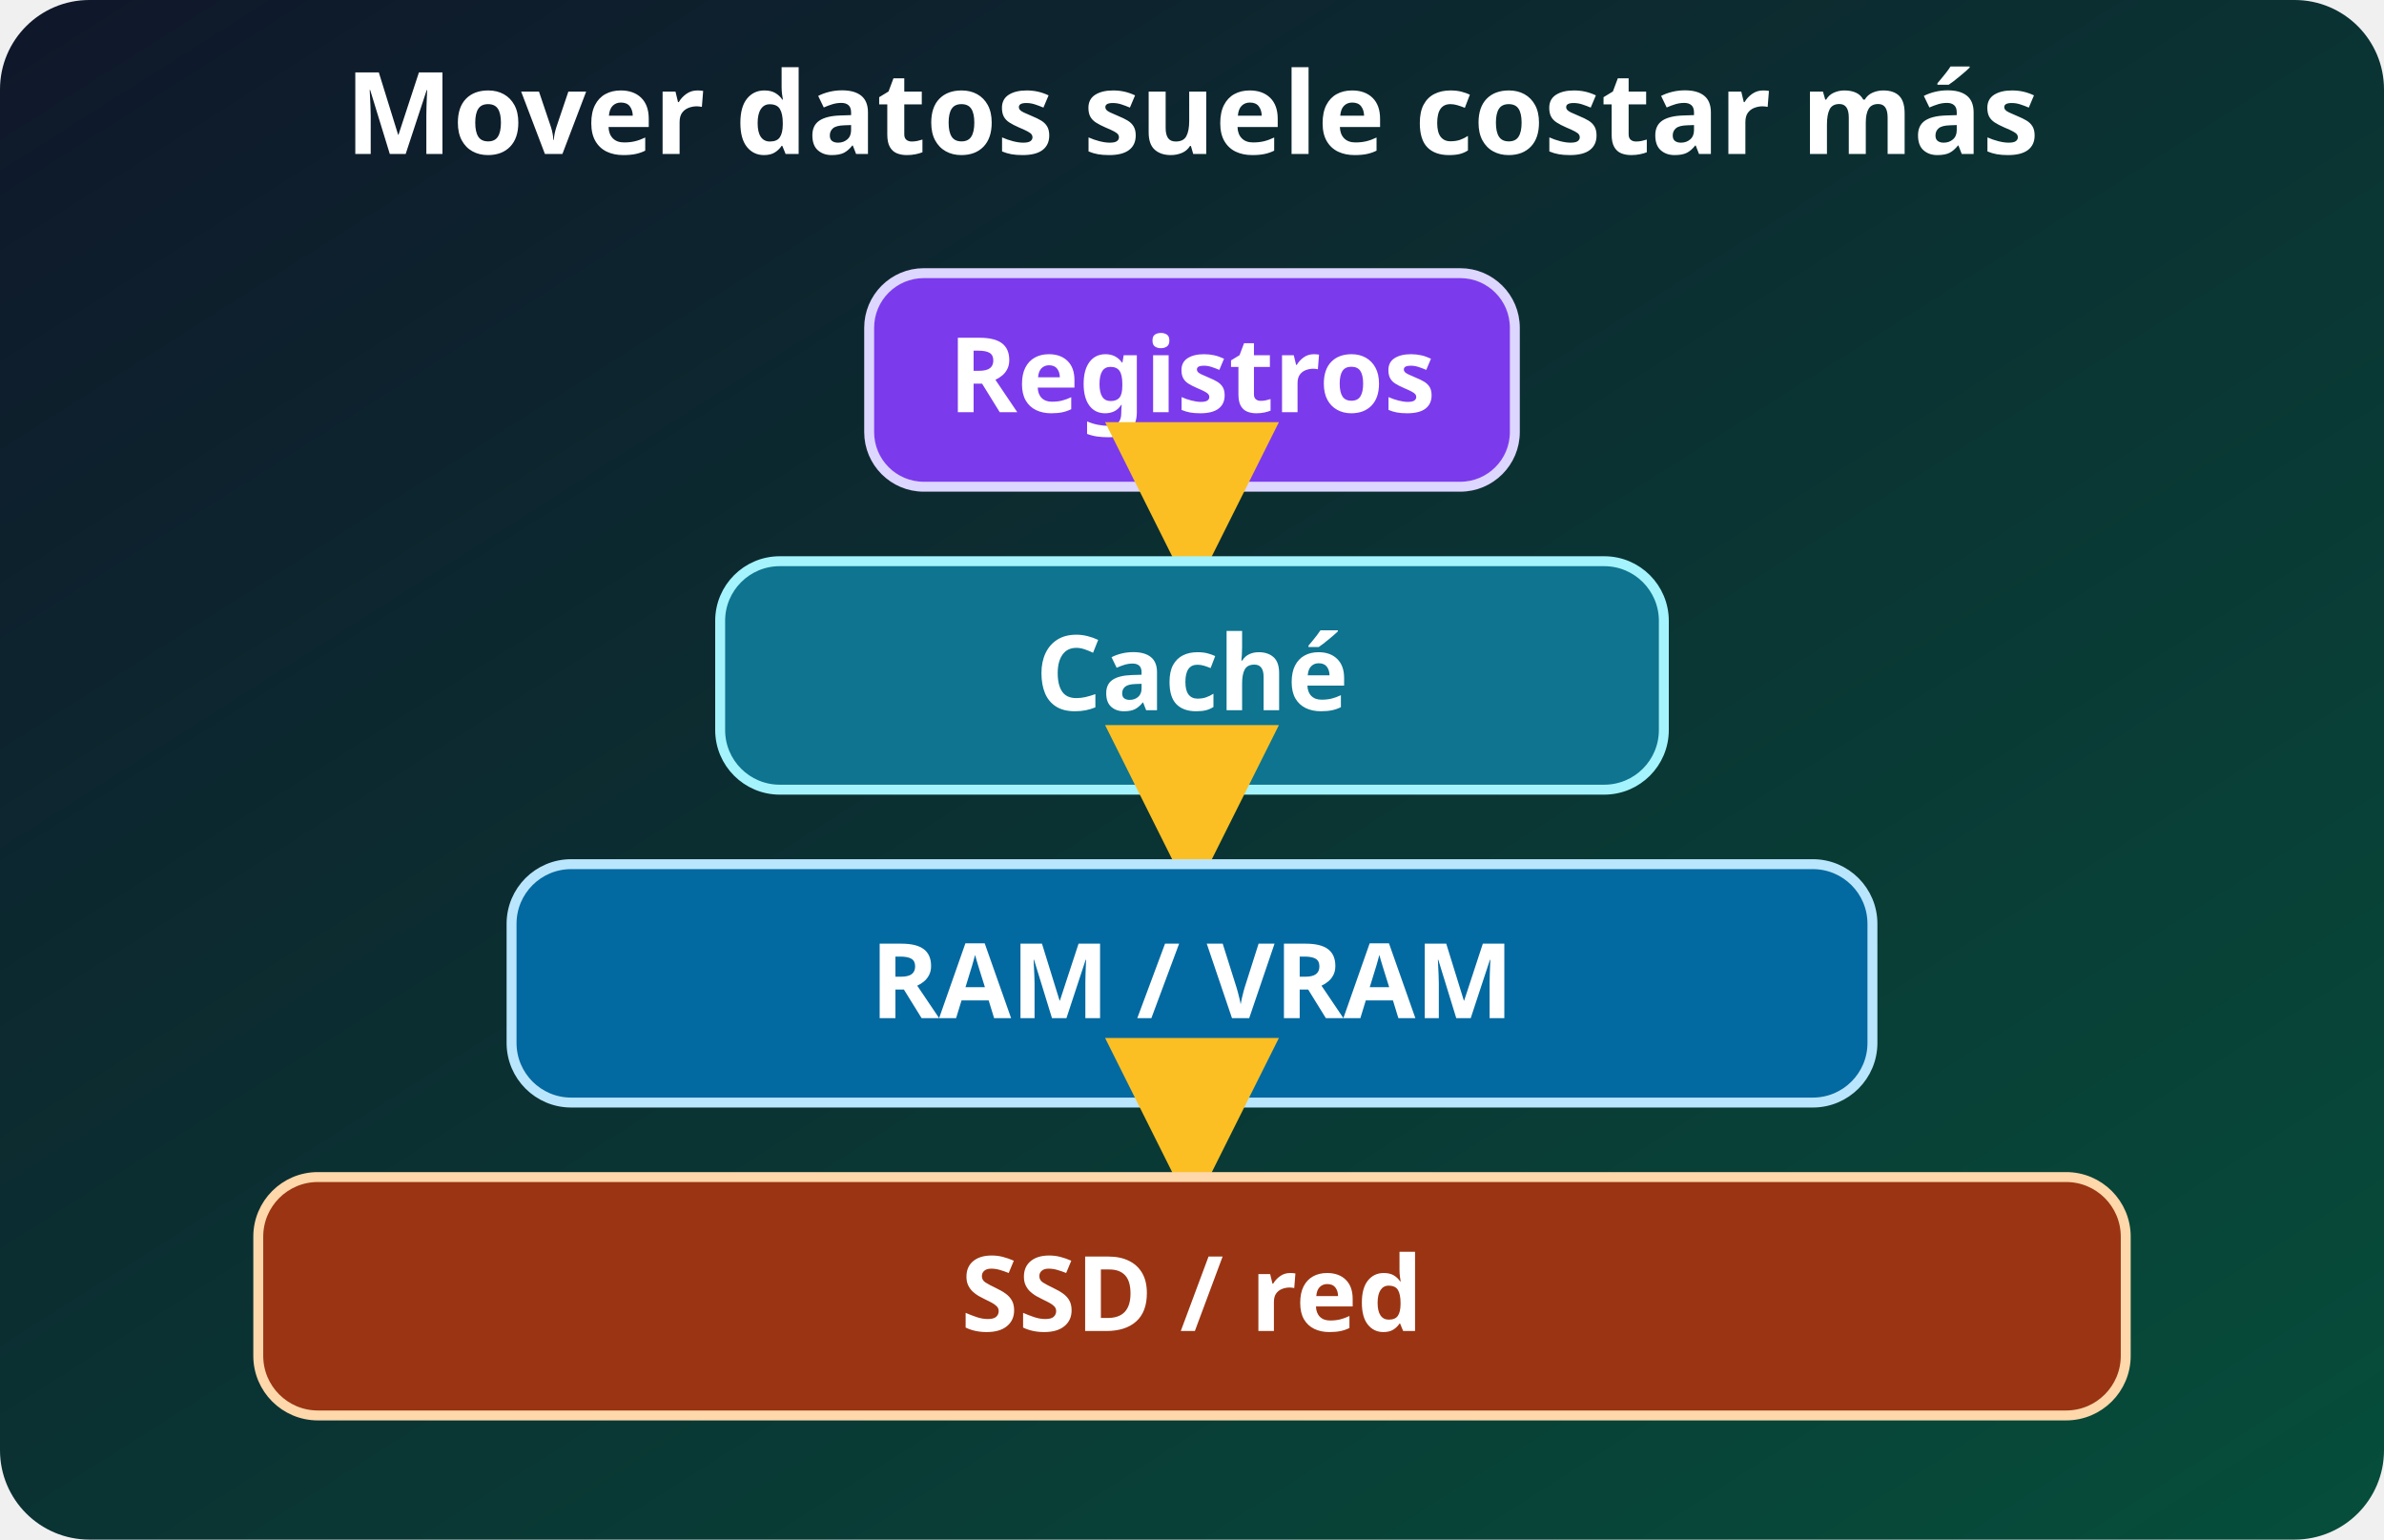
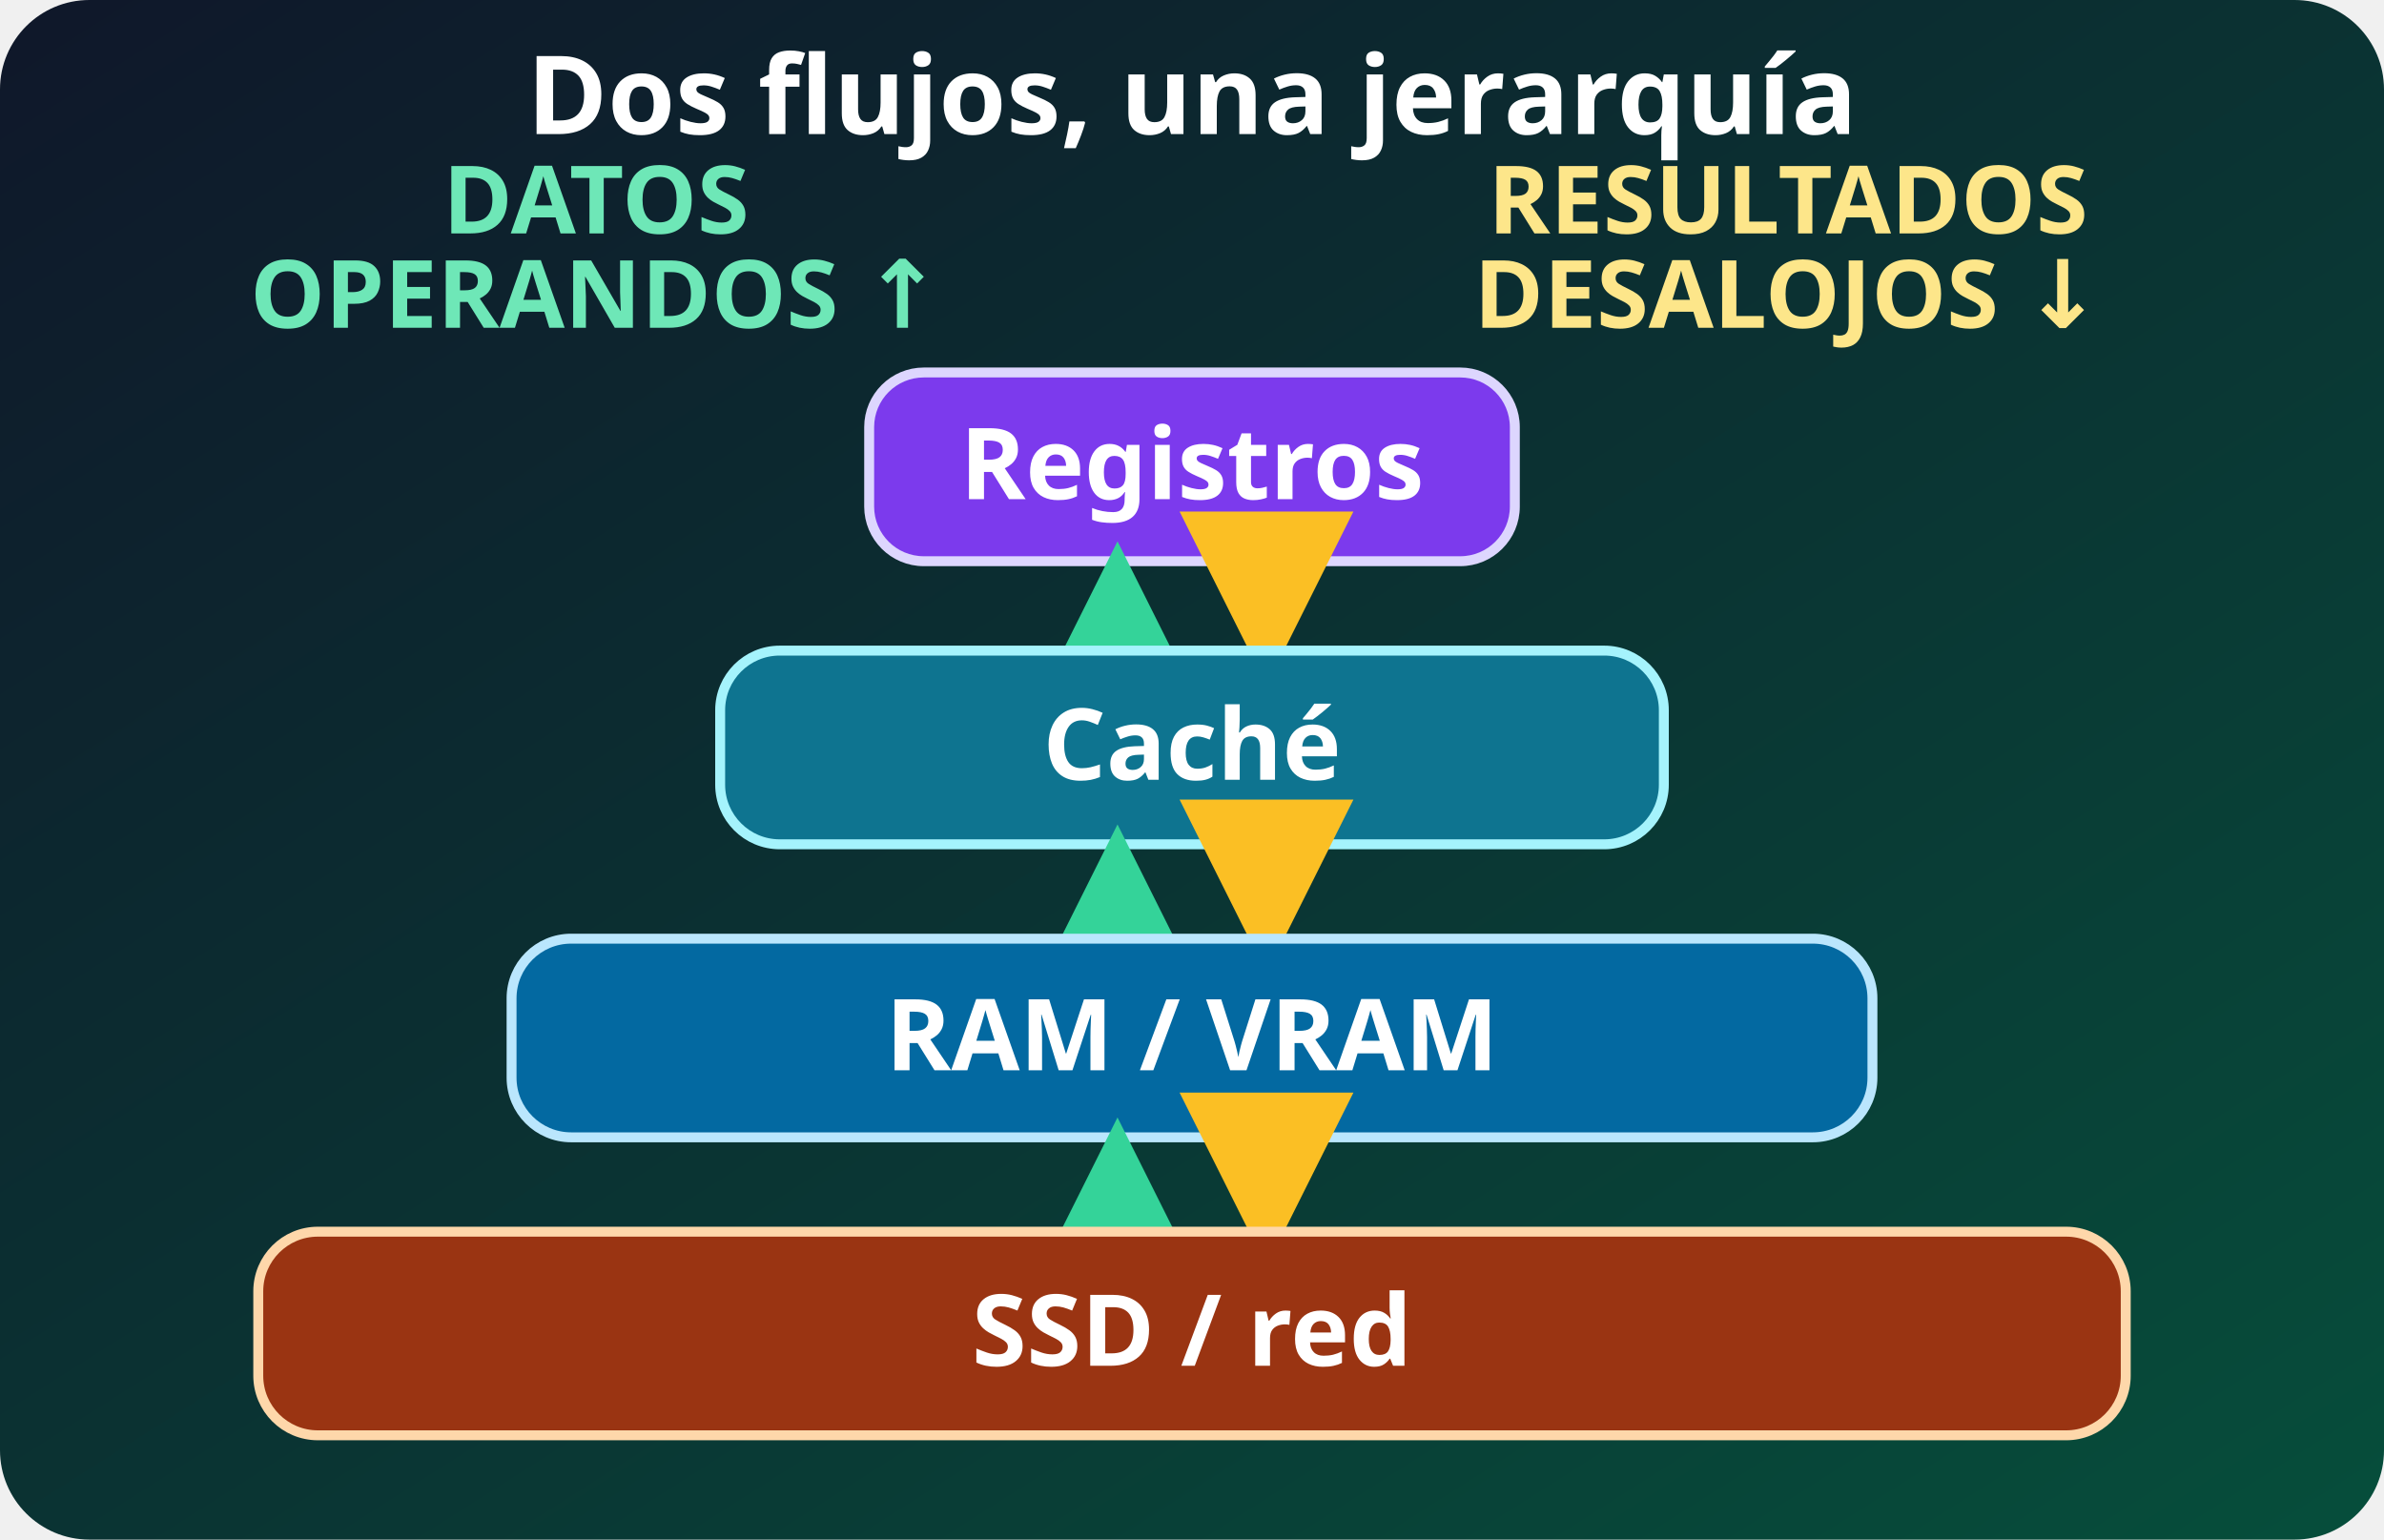
<svg xmlns="http://www.w3.org/2000/svg" viewBox="0 0 960 620" role="img" aria-labelledby="mem-title mem-desc" preserveAspectRatio="xMidYMid meet">
  <defs>
    <linearGradient id="bg" x1="0" y1="0" x2="1" y2="1">
      <stop stop-color="#0f172a" />
      <stop offset="1" stop-color="#064e3b" />
    </linearGradient>
-     <marker id="a" markerWidth="10" markerHeight="10" refX="8" refY="5" orient="auto">
+     <marker id="up" markerWidth="10" markerHeight="10" refX="8" refY="5" orient="auto">
+       <path d="M0 0 10 5 0 10Z" fill="#34d399" />
+     </marker>
+     <marker id="down" markerWidth="10" markerHeight="10" refX="8" refY="5" orient="auto">
      <path d="M0 0 10 5 0 10Z" fill="#fbbf24" />
    </marker>
  </defs>
-   <style>.head{font:700 46px system-ui,sans-serif;fill:#fff;text-anchor:middle}.label{font:700 42px system-ui,sans-serif;fill:#fff;text-anchor:middle}.box{stroke-width:4}.arrow{fill:none;stroke:#fbbf24;stroke-width:7;marker-end:url(#a)}</style>
+   <style>.head{font:700 44px system-ui,sans-serif;fill:#fff;text-anchor:middle}.direction{font:700 38px system-ui,sans-serif;text-anchor:middle}.label{font:700 40px system-ui,sans-serif;fill:#fff;text-anchor:middle}.box{stroke-width:4}.up{fill:none;stroke:#34d399;stroke-width:7;marker-end:url(#up)}.down{fill:none;stroke:#fbbf24;stroke-width:7;marker-end:url(#down)}</style>
  <rect width="960" height="620" rx="36" fill="url(#bg)" />
-   <text x="480" y="62" class="head">Mover datos suele costar más</text>
-   <rect x="350" y="110" width="260" height="86" rx="22" fill="#7c3aed" stroke="#ddd6fe" class="box" />
-   <text x="480" y="166" class="label">Registros</text>
-   <path d="M480 196V226" class="arrow" />
-   <rect x="290" y="226" width="380" height="92" rx="24" fill="#0e7490" stroke="#a5f3fc" class="box" />
-   <text x="480" y="286" class="label">Caché</text>
-   <path d="M480 318V348" class="arrow" />
-   <rect x="206" y="348" width="548" height="96" rx="24" fill="#0369a1" stroke="#bae6fd" class="box" />
-   <text x="480" y="410" class="label">RAM / VRAM</text>
-   <path d="M480 444V474" class="arrow" />
-   <rect x="104" y="474" width="752" height="96" rx="24" fill="#9a3412" stroke="#fed7aa" class="box" />
-   <text x="480" y="536" class="label">SSD / red</text>
+   <text x="480" y="54" class="head">Dos flujos, una jerarquía</text>
+   <text x="240" y="94" class="direction" fill="#6ee7b7">DATOS</text>
+   <text x="240" y="132" class="direction" fill="#6ee7b7">OPERANDOS ↑</text>
+   <text x="720" y="94" class="direction" fill="#fde68a">RESULTADOS</text>
+   <text x="720" y="132" class="direction" fill="#fde68a">DESALOJOS ↓</text>
+   <rect x="350" y="150" width="260" height="76" rx="22" fill="#7c3aed" stroke="#ddd6fe" class="box" />
+   <text x="480" y="201" class="label">Registros</text>
+   <path d="M450 262V232" class="up" />
+   <path d="M510 232V262" class="down" />
+   <rect x="290" y="262" width="380" height="78" rx="24" fill="#0e7490" stroke="#a5f3fc" class="box" />
+   <text x="480" y="314" class="label">Caché</text>
+   <path d="M450 378V346" class="up" />
+   <path d="M510 346V378" class="down" />
+   <rect x="206" y="378" width="548" height="80" rx="24" fill="#0369a1" stroke="#bae6fd" class="box" />
+   <text x="480" y="431" class="label">RAM / VRAM</text>
+   <path d="M450 496V464" class="up" />
+   <path d="M510 464V496" class="down" />
+   <rect x="104" y="496" width="752" height="82" rx="24" fill="#9a3412" stroke="#fed7aa" class="box" />
+   <text x="480" y="550" class="label">SSD / red</text>
</svg>
